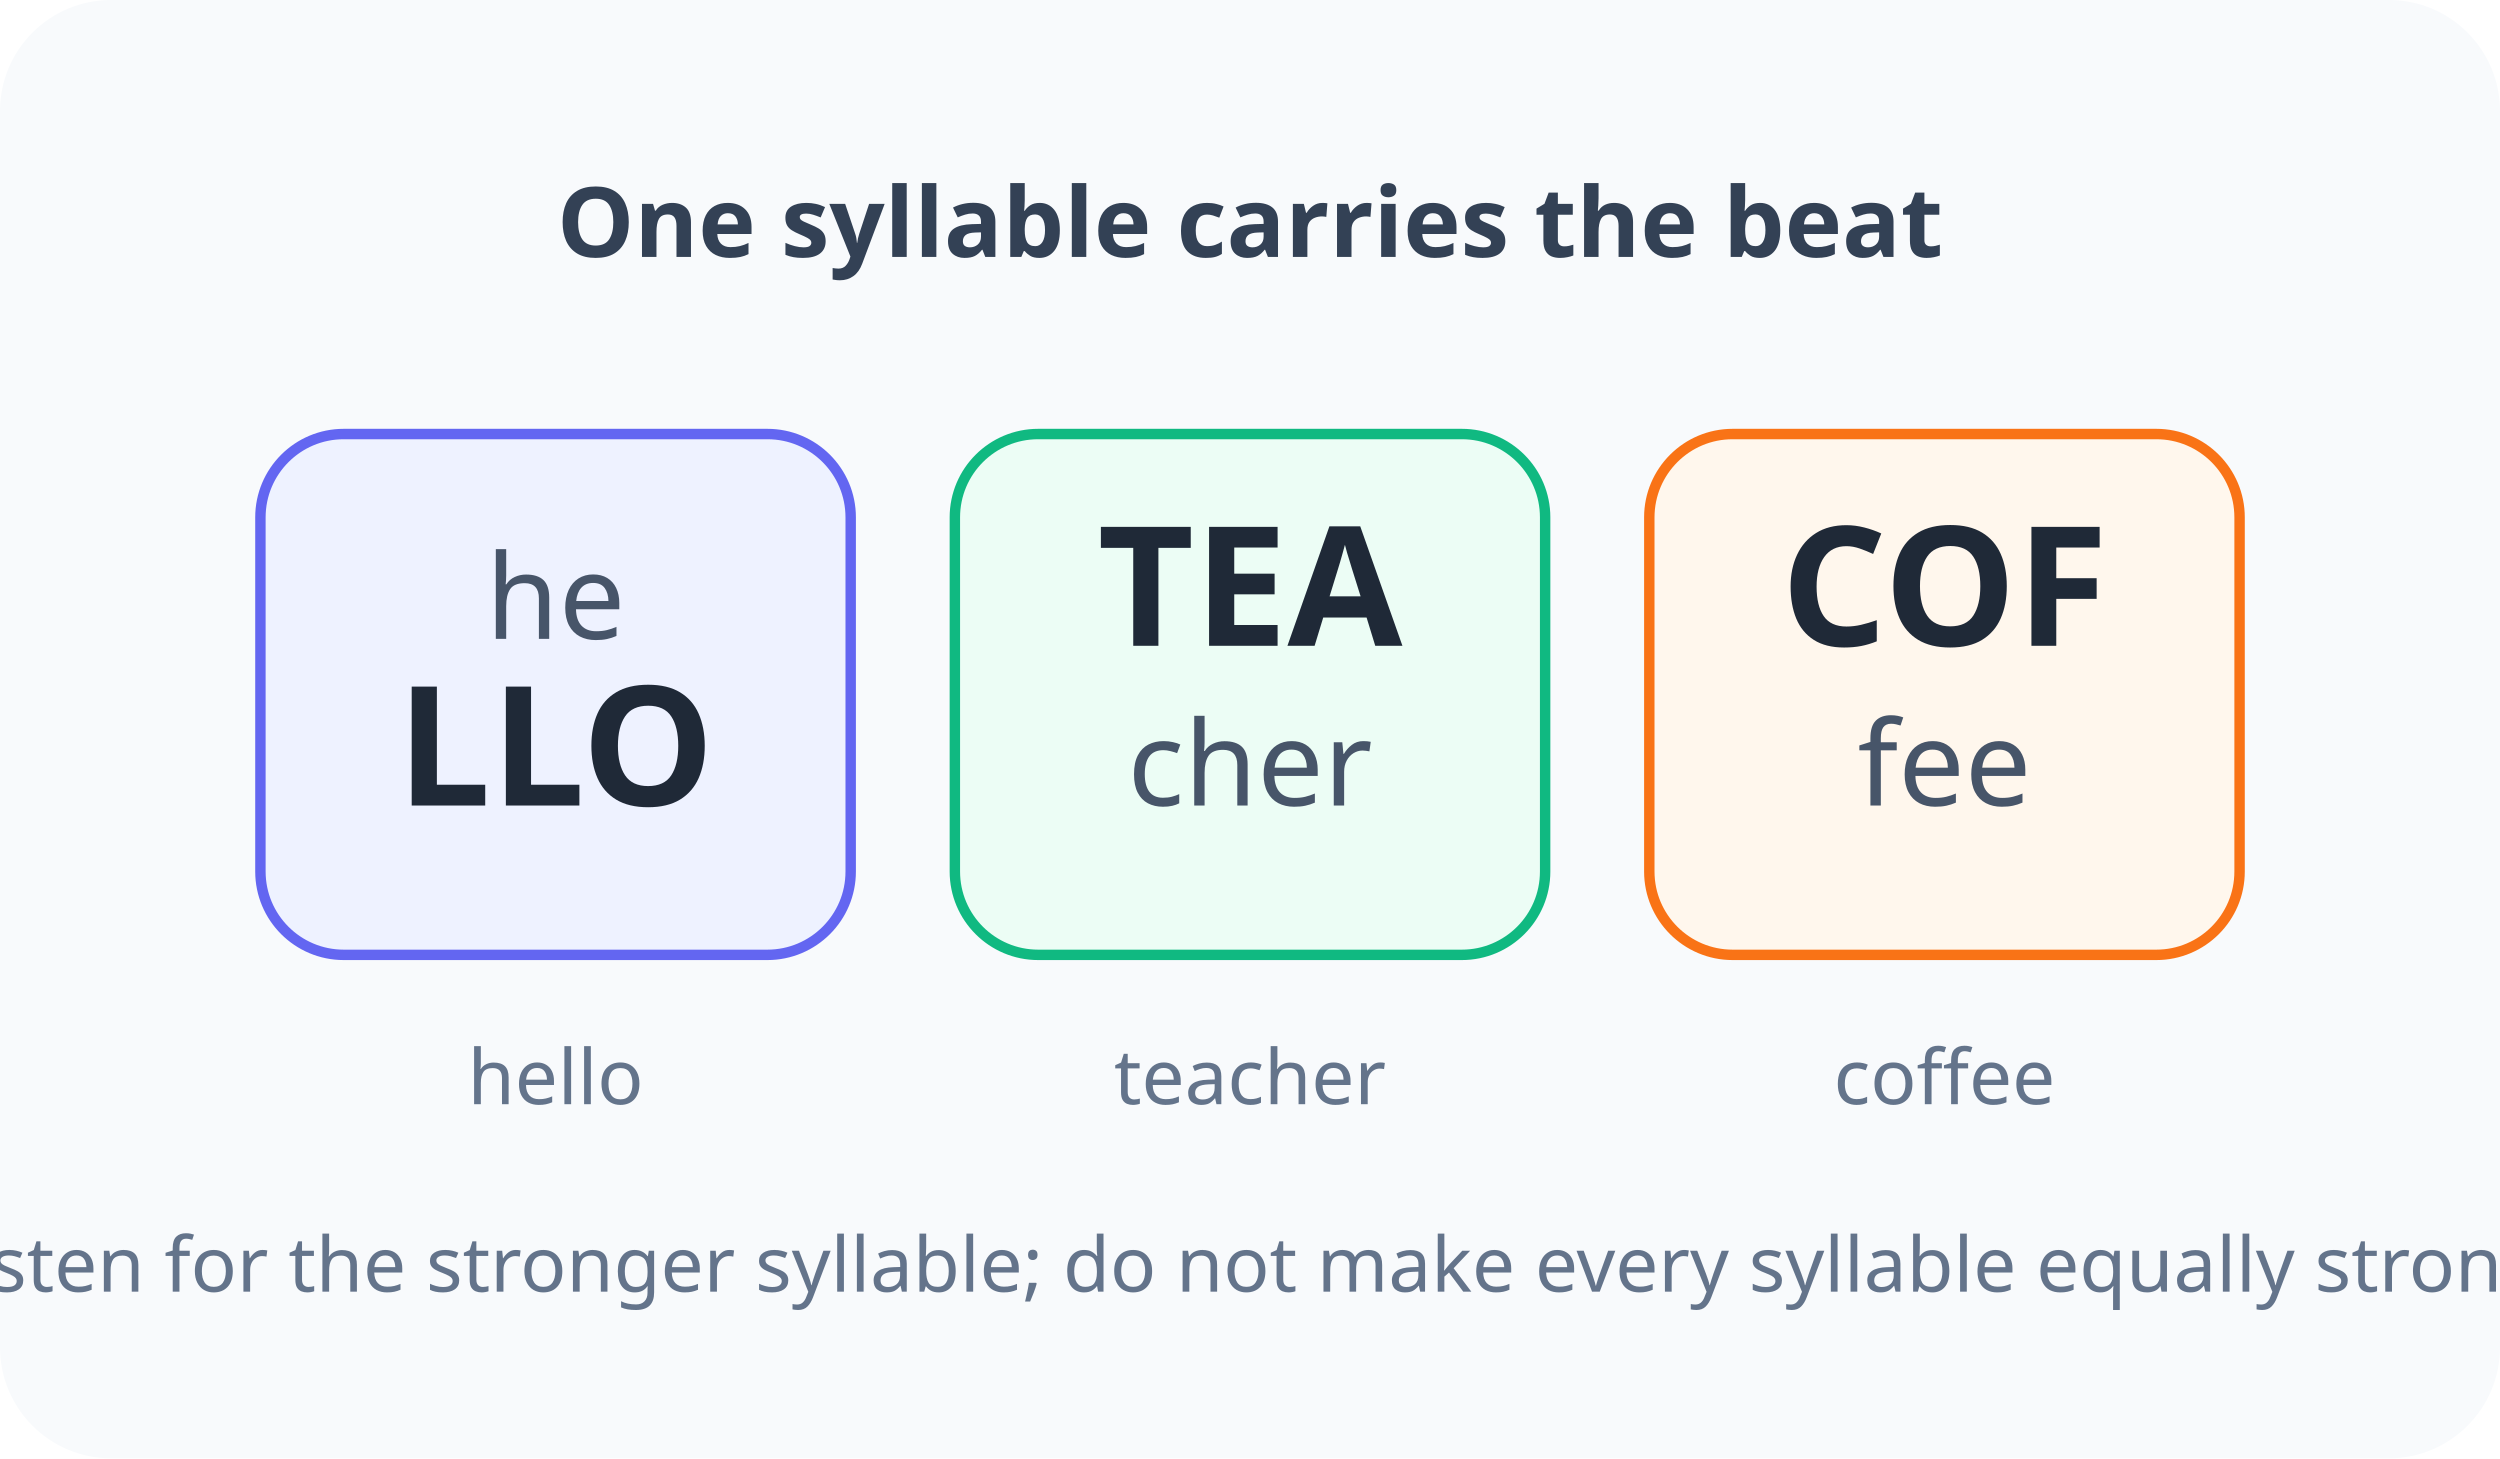
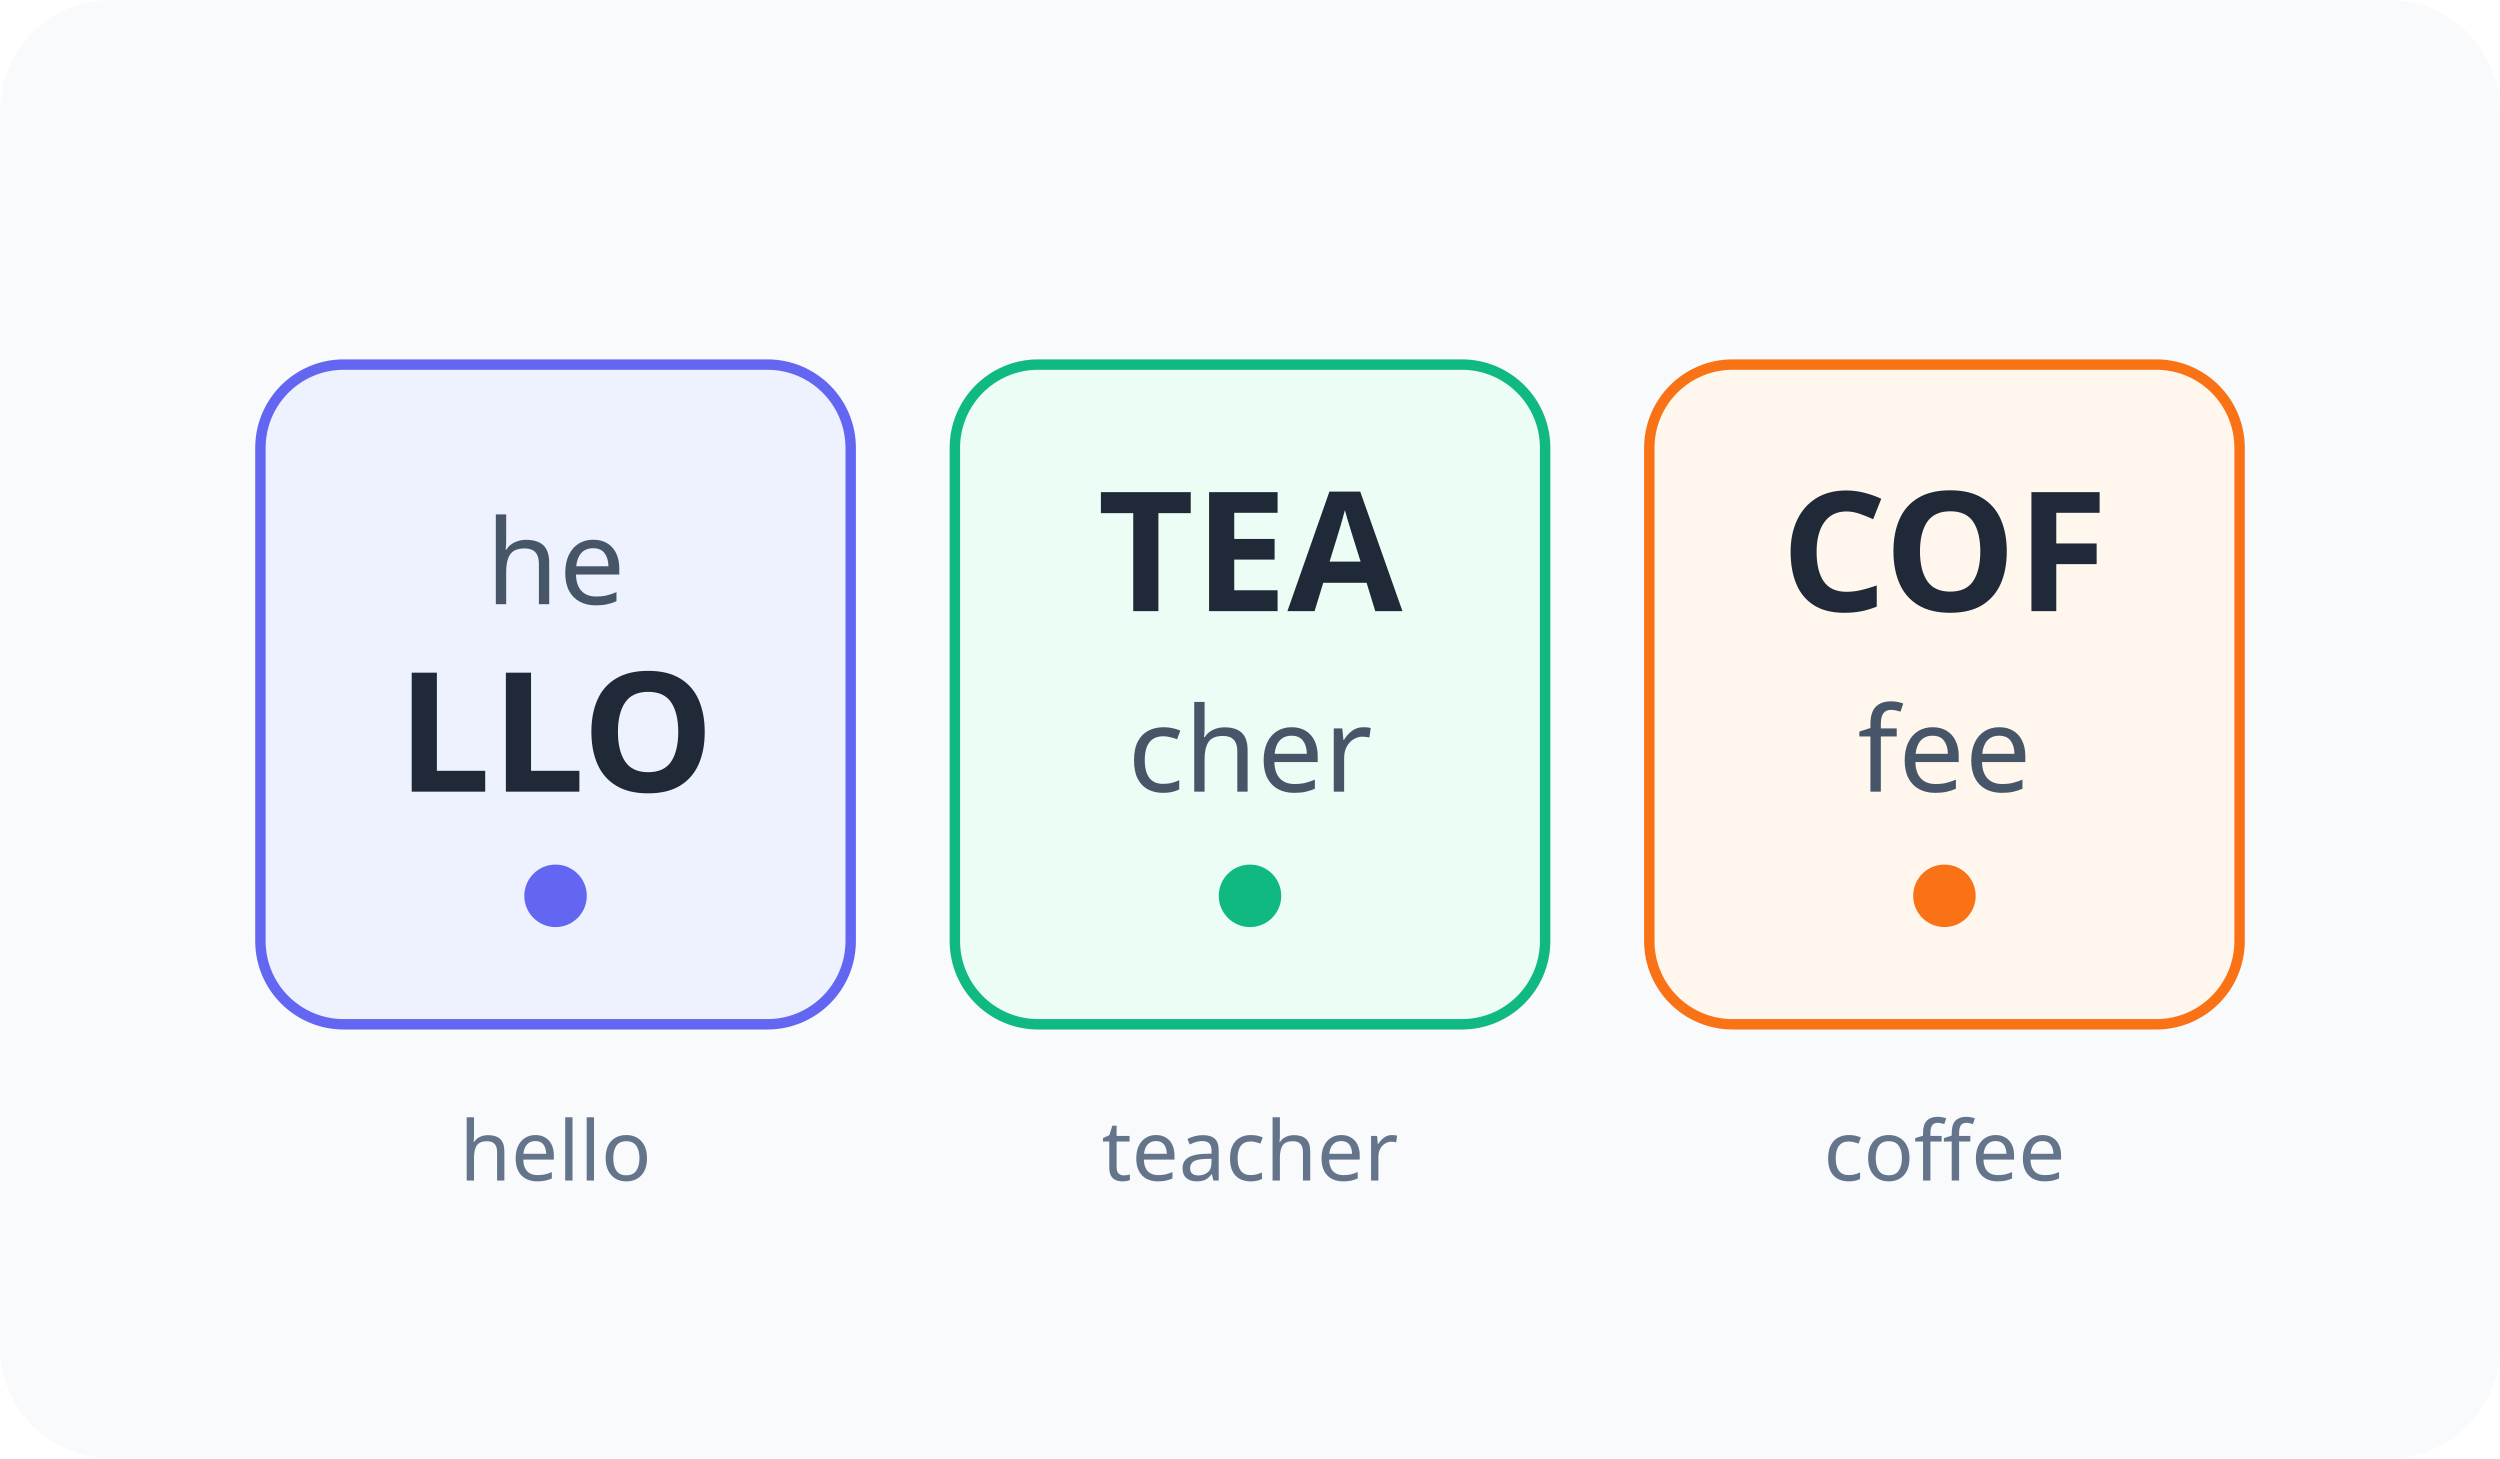
- <svg xmlns="http://www.w3.org/2000/svg" viewBox="0 0 720 420" role="img" aria-labelledby="title desc">
+ <svg xmlns="http://www.w3.org/2000/svg" viewBox="0 0 720 420" aria-hidden="true">
  <rect width="720" height="420" rx="32" fill="#f8fafc" />
-   <text x="360" y="74" text-anchor="middle" font-family="system-ui,sans-serif" font-size="28" font-weight="700" fill="#334155">One syllable carries the beat</text>
  <g font-family="system-ui,sans-serif" text-anchor="middle">
-     <rect x="75" y="125" width="170" height="150" rx="24" fill="#eef2ff" stroke="#6366f1" stroke-width="3" />
-     <text x="160" y="184" font-size="34" fill="#475569">he</text>
-     <text x="160" y="232" font-size="48" font-weight="800" fill="#1f2937">LLO</text>
-     <text x="160" y="318" font-size="22" fill="#64748b">hello</text>
-     <rect x="275" y="125" width="170" height="150" rx="24" fill="#ecfdf5" stroke="#10b981" stroke-width="3" />
-     <text x="360" y="186" font-size="48" font-weight="800" fill="#1f2937">TEA</text>
-     <text x="360" y="232" font-size="34" fill="#475569">cher</text>
-     <text x="360" y="318" font-size="22" fill="#64748b">teacher</text>
-     <rect x="475" y="125" width="170" height="150" rx="24" fill="#fff7ed" stroke="#f97316" stroke-width="3" />
-     <text x="560" y="186" font-size="48" font-weight="800" fill="#1f2937">COF</text>
-     <text x="560" y="232" font-size="34" fill="#475569">fee</text>
-     <text x="560" y="318" font-size="22" fill="#64748b">coffee</text>
+     <rect x="75" y="105" width="170" height="190" rx="24" fill="#eef2ff" stroke="#6366f1" stroke-width="3" />
+     <text x="160" y="174" font-size="34" fill="#475569">he</text>
+     <text x="160" y="228" font-size="48" font-weight="800" fill="#1f2937">LLO</text>
+     <circle cx="160" cy="258" r="9" fill="#6366f1" />
+     <text x="160" y="340" font-size="24" fill="#64748b">hello</text>
+     <rect x="275" y="105" width="170" height="190" rx="24" fill="#ecfdf5" stroke="#10b981" stroke-width="3" />
+     <text x="360" y="176" font-size="48" font-weight="800" fill="#1f2937">TEA</text>
+     <text x="360" y="228" font-size="34" fill="#475569">cher</text>
+     <circle cx="360" cy="258" r="9" fill="#10b981" />
+     <text x="360" y="340" font-size="24" fill="#64748b">teacher</text>
+     <rect x="475" y="105" width="170" height="190" rx="24" fill="#fff7ed" stroke="#f97316" stroke-width="3" />
+     <text x="560" y="176" font-size="48" font-weight="800" fill="#1f2937">COF</text>
+     <text x="560" y="228" font-size="34" fill="#475569">fee</text>
+     <circle cx="560" cy="258" r="9" fill="#f97316" />
+     <text x="560" y="340" font-size="24" fill="#64748b">coffee</text>
  </g>
-   <text x="360" y="372" text-anchor="middle" font-family="system-ui,sans-serif" font-size="22" fill="#64748b">Listen for the stronger syllable; do not make every syllable equally strong.</text>
</svg>
